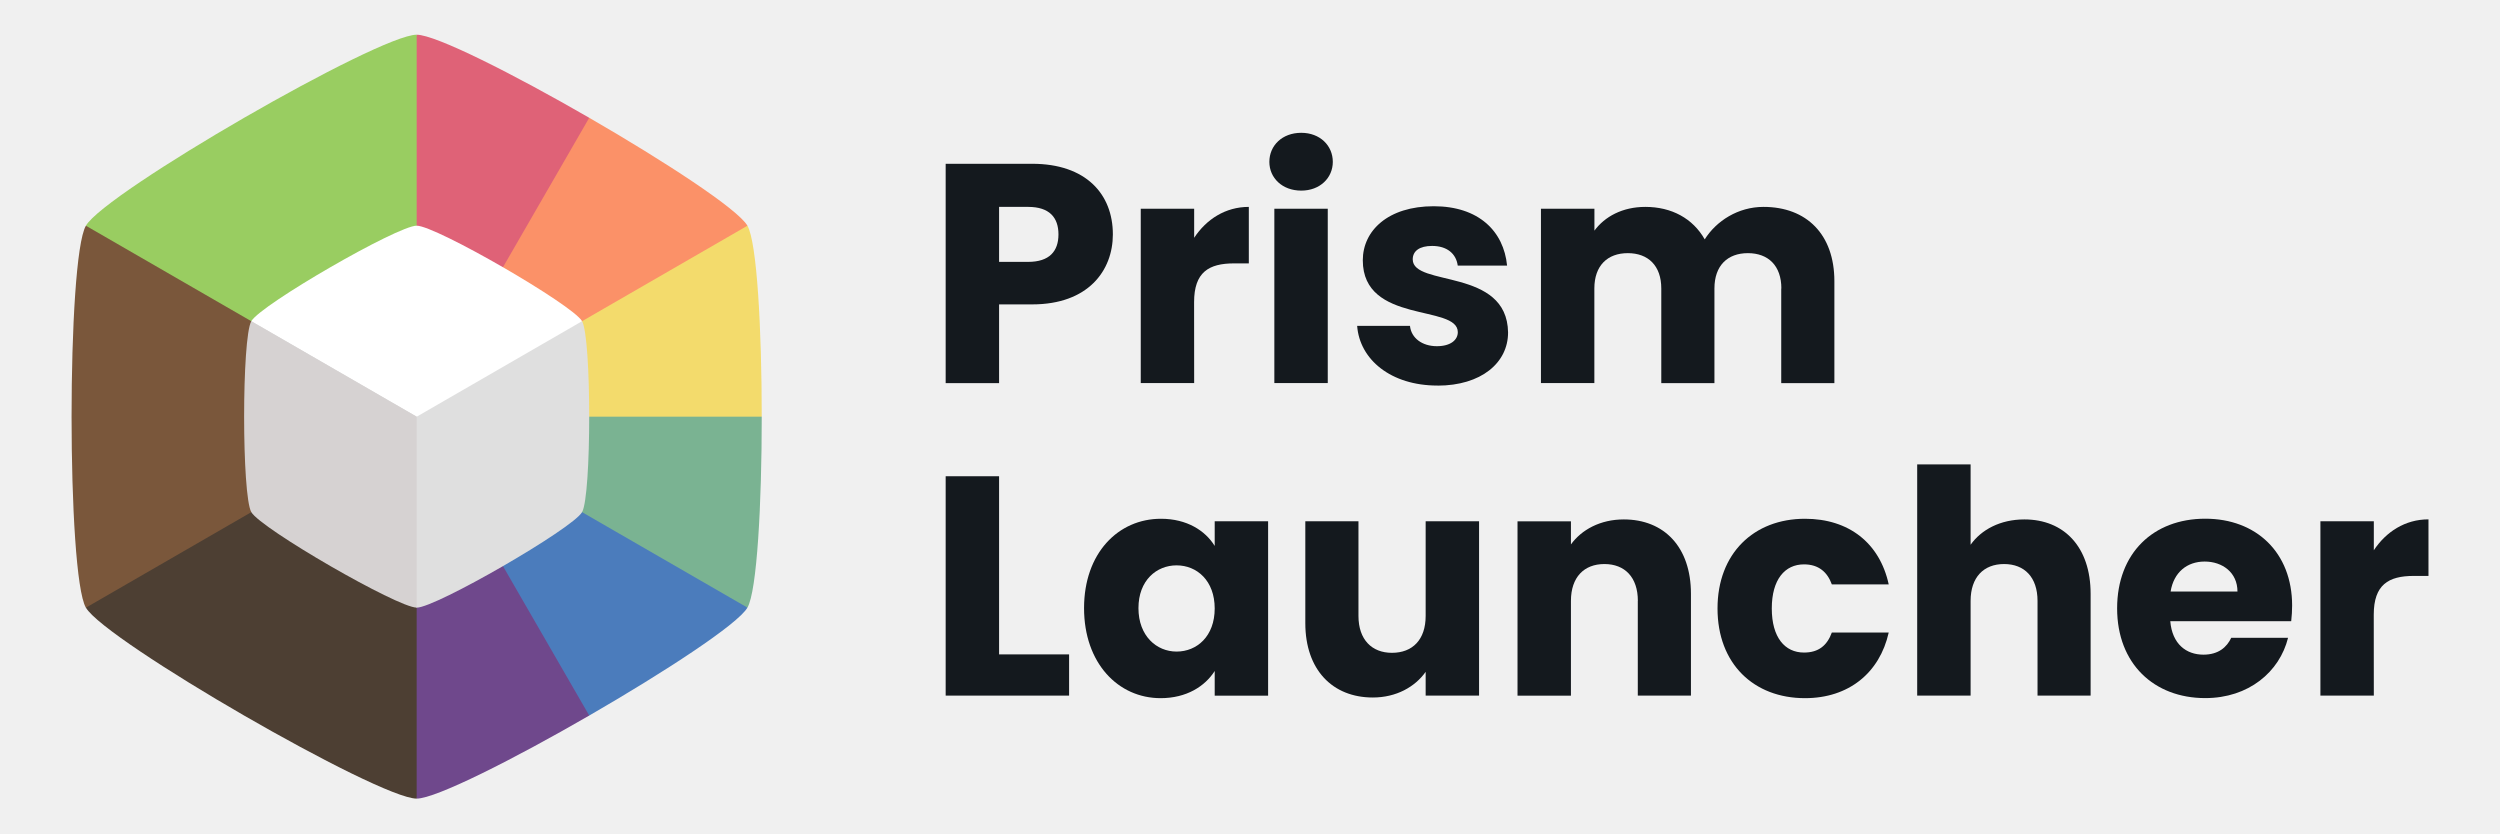
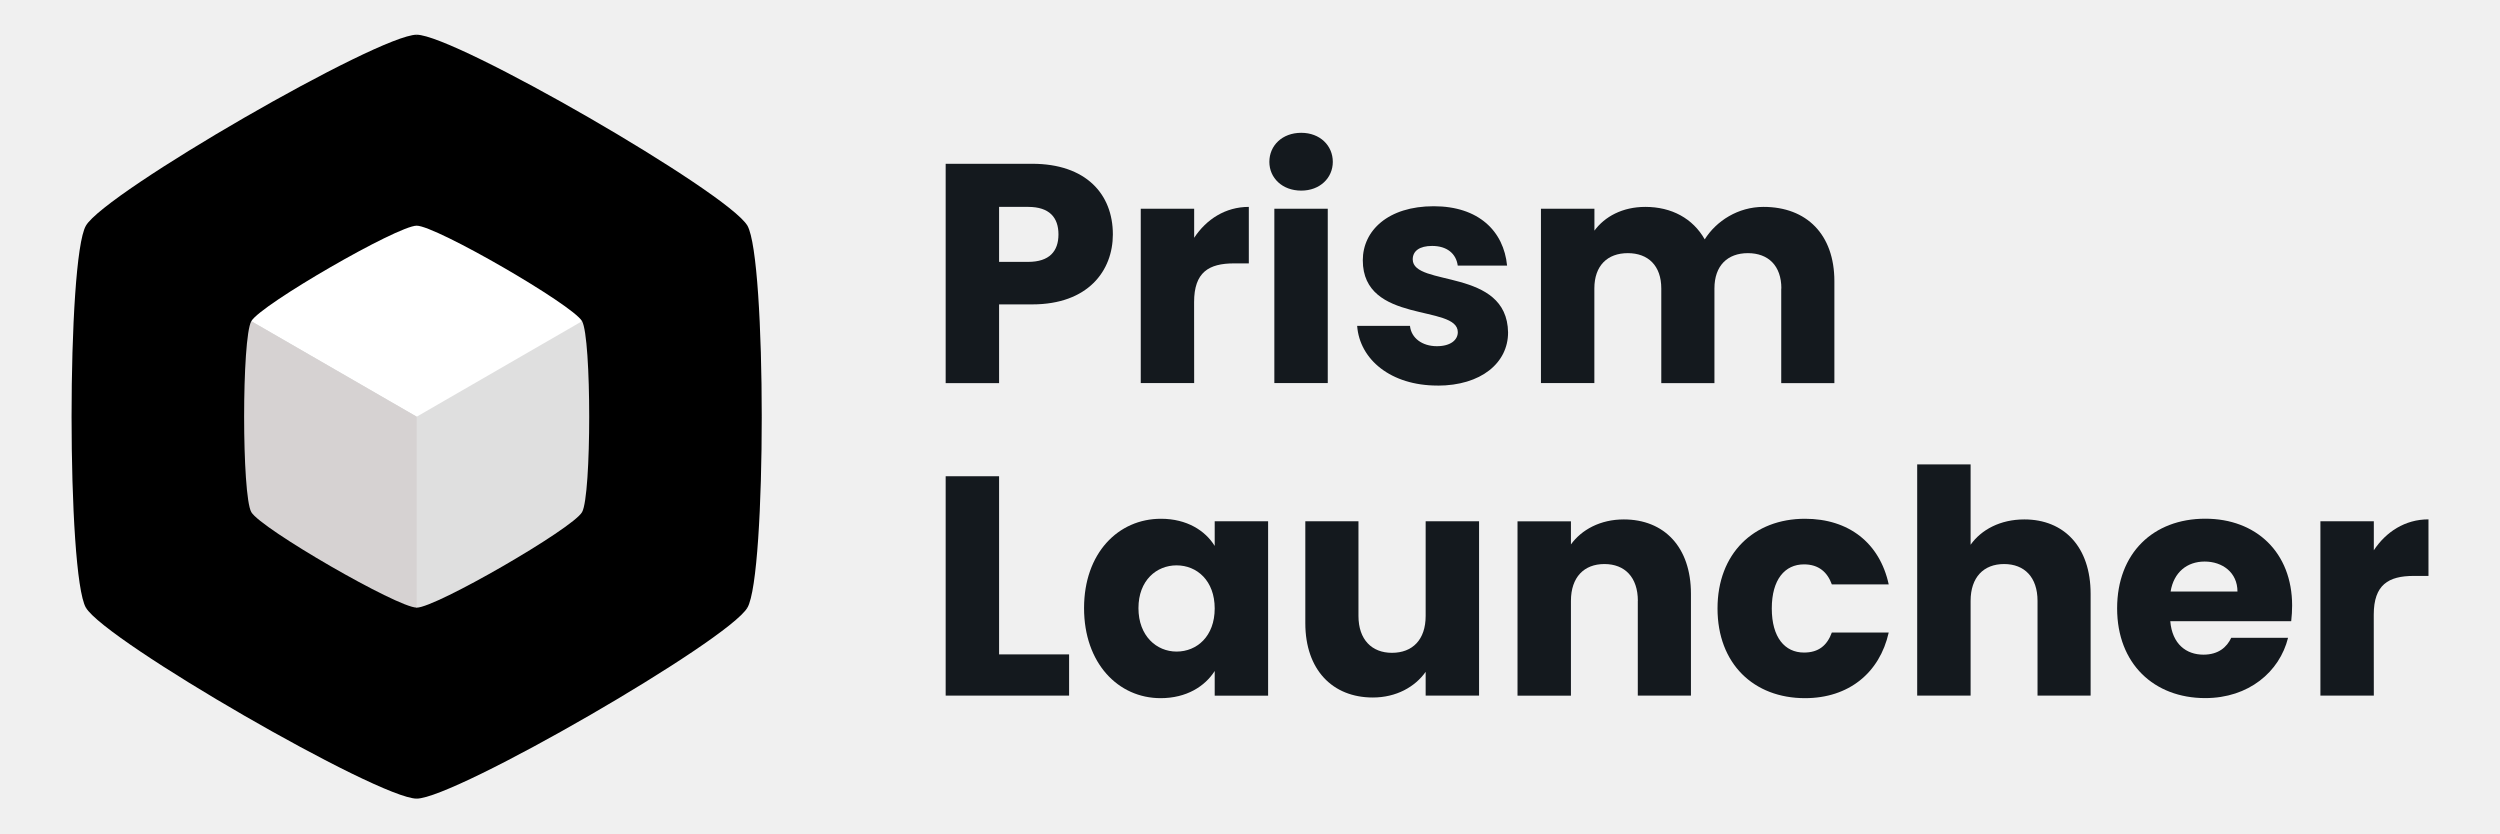
<svg xmlns="http://www.w3.org/2000/svg" width="144" height="48" viewBox="0 0 38.1 12.7" version="1.1" id="svg3606">
  <defs id="defs3603" />
  <g id="layer1">
    <g id="g531" transform="matrix(0.1353646,0,0,0.1353646,15.30158,0.5291666)" />
    <g id="g397">
-       <path style="fill:#99cd61;fill-opacity:1;stroke-width:0.265" d="M 6.35,6.35 Z" id="path7899" />
-       <path id="path3228" style="fill:#df6277;fill-opacity:1;stroke-width:0.265" d="M 6.35,0.529 3.829,4.895 6.35,6.35 8.87,4.895 8.98,1.795 C 7.829,1.131 6.641,0.529 6.35,0.529 Z" />
-       <path id="path2659" style="fill:#fb9168;fill-opacity:1;stroke-width:0.265" d="M 8.98,1.795 6.35,6.35 8.87,7.805 11.391,3.44 C 11.246,3.188 10.131,2.46 8.98,1.795 Z" />
-       <path id="path2708" style="fill:#f3db6c;fill-opacity:1;stroke-width:0.265" d="M 11.391,3.44 6.35,6.35 8.87,7.805 11.609,6.35 c 0,-1.329 -0.073,-2.658 -0.218,-2.91 z" />
-       <path id="path1737" style="fill:#7ab392;fill-opacity:1;stroke-width:0.265" d="m 6.35,6.35 v 2.91 h 5.041 C 11.537,9.008 11.609,7.679 11.609,6.35 Z" />
-       <path id="path2937" style="fill:#4b7cbc;fill-opacity:1;stroke-width:0.265" d="M 6.35,6.35 V 9.26 L 8.98,10.905 C 10.131,10.24 11.246,9.512 11.391,9.26 Z" />
-       <path id="path3117" style="fill:#6f488c;fill-opacity:1;stroke-width:0.265" d="M 6.35,6.35 3.829,7.805 6.35,12.171 c 0.291,0 1.479,-0.601 2.63,-1.266 z" />
-       <path id="path2010" style="fill:#4d3f33;fill-opacity:1;stroke-width:0.265" d="M 3.829,4.895 1.309,9.26 C 1.6,9.765 5.768,12.171 6.35,12.171 V 6.35 Z" />
-       <path id="path1744" style="fill:#7a573b;fill-opacity:1;stroke-width:0.265" d="m 1.309,3.44 c -0.291,0.504 -0.291,5.317 0,5.821 L 6.35,6.35 V 3.44 Z" />
-       <path id="path1739" style="fill:#99cd61;fill-opacity:1;stroke-width:0.265" d="M 6.35,0.529 C 5.768,0.529 1.6,2.935 1.309,3.44 L 6.35,6.35 Z" />
+       <path style="fill:#000000;fill-opacity:1;stroke-width:0.265" d="M 6.35,6.35 Z" id="path7899" />
+       <path id="path3228" style="fill:#000000;fill-opacity:1;stroke-width:0.265" d="M 6.35,0.529 3.829,4.895 6.35,6.35 8.87,4.895 8.98,1.795 C 7.829,1.131 6.641,0.529 6.35,0.529 Z" />
+       <path id="path2659" style="fill:#000000;fill-opacity:1;stroke-width:0.265" d="M 8.98,1.795 6.35,6.35 8.87,7.805 11.391,3.44 C 11.246,3.188 10.131,2.46 8.98,1.795 Z" />
+       <path id="path2708" style="fill:#000000;fill-opacity:1;stroke-width:0.265" d="M 11.391,3.44 6.35,6.35 8.87,7.805 11.609,6.35 c 0,-1.329 -0.073,-2.658 -0.218,-2.91 z" />
+       <path id="path1737" style="fill:#000000;fill-opacity:1;stroke-width:0.265" d="m 6.35,6.35 v 2.91 h 5.041 C 11.537,9.008 11.609,7.679 11.609,6.35 Z" />
+       <path id="path2937" style="fill:#000000;fill-opacity:1;stroke-width:0.265" d="M 6.35,6.35 V 9.26 L 8.98,10.905 C 10.131,10.24 11.246,9.512 11.391,9.26 Z" />
+       <path id="path3117" style="fill:#000000;fill-opacity:1;stroke-width:0.265" d="M 6.35,6.35 3.829,7.805 6.35,12.171 c 0.291,0 1.479,-0.601 2.63,-1.266 z" />
+       <path id="path2010" style="fill:#000000;fill-opacity:1;stroke-width:0.265" d="M 3.829,4.895 1.309,9.26 C 1.6,9.765 5.768,12.171 6.35,12.171 V 6.35 Z" />
+       <path id="path1744" style="fill:#000000;fill-opacity:1;stroke-width:0.265" d="m 1.309,3.44 c -0.291,0.504 -0.291,5.317 0,5.821 L 6.35,6.35 V 3.44 Z" />
+       <path id="path1739" style="fill:#000000;fill-opacity:1;stroke-width:0.265" d="M 6.35,0.529 C 5.768,0.529 1.6,2.935 1.309,3.44 L 6.35,6.35 Z" />
      <g id="g379">
        <g id="g1657" transform="matrix(0.8799999,0,0,0.8799999,-10.90649,-1.242093)">
          <g id="g7651" transform="translate(13.25996,2.277589)">
            <path id="path6659" style="fill:#ffffff;stroke-width:0.265" d="m 6.35,2.939 c -0.341,0 -2.783,1.41 -2.953,1.705 L 6.35,9.76 9.304,4.645 C 9.133,4.349 6.691,2.939 6.35,2.939 Z" transform="matrix(0.9697482,0,0,0.9697482,0.1920988,0.1920979)" />
          </g>
          <path id="path461" style="fill:#dfdfdf;fill-opacity:1;stroke-width:0.265" d="m 16.746,6.974 2.864,4.961 c 0.331,0 2.699,-1.367 2.864,-1.654 0.165,-0.286 0.165,-3.021 0,-3.307 l -2.864,1.654 z" />
        </g>
        <path id="path5065" style="fill:#d6d2d2;fill-opacity:1;stroke-width:0.265" d="m 3.83,4.895 c -0.146,0.252 -0.146,2.658 0,2.91 0.146,0.252 2.229,1.455 2.52,1.455 V 6.35 Z" />
      </g>
    </g>
    <g aria-label="Prism Launcher" id="text637" style="font-weight:bold;font-size:4.763px;line-height:1;font-family:poppins;-inkscape-font-specification:'poppins Bold';stroke-width:0.265">
      <path d="M 15.669,3.991 H 15.226 V 3.153 h 0.443 c 0.324,0 0.462,0.162 0.462,0.419 0,0.257 -0.138,0.419 -0.462,0.419 z m 1.291,-0.419 c 0,-0.614 -0.41,-1.076 -1.229,-1.076 h -1.319 v 3.343 h 0.814 V 4.639 h 0.505 c 0.852,0 1.229,-0.514 1.229,-1.067 z" style="fill:#14191e" id="path419" />
      <path d="m 18.198,4.605 c 0,-0.457 0.224,-0.591 0.61,-0.591 h 0.224 V 3.153 c -0.357,0 -0.648,0.19 -0.833,0.471 V 3.181 h -0.814 v 2.657 h 0.814 z" style="fill:#14191e" id="path421" />
      <path d="m 19.421,3.181 v 2.657 h 0.814 V 3.181 Z m 0.41,-0.276 c 0.286,0 0.481,-0.195 0.481,-0.438 0,-0.248 -0.195,-0.443 -0.481,-0.443 -0.291,0 -0.486,0.195 -0.486,0.443 0,0.243 0.195,0.438 0.486,0.438 z" style="fill:#14191e" id="path423" />
      <path d="m 21.907,5.877 c 0.667,0 1.076,-0.348 1.076,-0.81 -0.014,-0.991 -1.453,-0.691 -1.453,-1.114 0,-0.129 0.105,-0.205 0.295,-0.205 0.229,0 0.367,0.119 0.391,0.3 h 0.752 C 22.917,3.524 22.536,3.143 21.85,3.143 c -0.695,0 -1.081,0.371 -1.081,0.824 0,0.976 1.448,0.667 1.448,1.095 0,0.119 -0.11,0.214 -0.319,0.214 -0.224,0 -0.391,-0.124 -0.41,-0.31 h -0.805 c 0.038,0.514 0.514,0.91 1.224,0.91 z" style="fill:#14191e" id="path425" />
      <path d="m 27.146,4.396 v 1.443 h 0.81 V 4.286 c 0,-0.714 -0.424,-1.133 -1.081,-1.133 -0.386,0 -0.719,0.214 -0.895,0.495 -0.181,-0.319 -0.505,-0.495 -0.905,-0.495 -0.348,0 -0.619,0.148 -0.776,0.362 V 3.181 H 23.484 v 2.657 h 0.814 V 4.396 c 0,-0.348 0.2,-0.538 0.51,-0.538 0.31,0 0.51,0.191 0.51,0.538 v 1.443 h 0.81 V 4.396 c 0,-0.348 0.2,-0.538 0.51,-0.538 0.31,0 0.51,0.191 0.51,0.538 z" style="fill:#14191e" id="path427" />
      <path d="m 15.226,7.258 h -0.814 v 3.343 h 1.881 V 9.973 h -1.067 z" style="fill:#14191e" id="path429" />
      <path d="m 16.521,9.268 c 0,0.838 0.519,1.372 1.167,1.372 0.395,0 0.676,-0.181 0.824,-0.414 v 0.376 h 0.814 V 7.944 h -0.814 v 0.376 c -0.143,-0.233 -0.424,-0.414 -0.819,-0.414 -0.652,0 -1.172,0.524 -1.172,1.362 z m 1.991,0.005 c 0,0.424 -0.271,0.657 -0.581,0.657 -0.305,0 -0.581,-0.238 -0.581,-0.662 0,-0.424 0.276,-0.652 0.581,-0.652 0.31,0 0.581,0.233 0.581,0.657 z" style="fill:#14191e" id="path431" />
      <path d="M 22.541,10.601 V 7.944 h -0.814 v 1.443 c 0,0.362 -0.2,0.562 -0.514,0.562 -0.305,0 -0.51,-0.2 -0.51,-0.562 V 7.944 h -0.81 v 1.553 c 0,0.71 0.414,1.133 1.029,1.133 0.357,0 0.643,-0.162 0.805,-0.391 v 0.362 z" style="fill:#14191e" id="path433" />
      <path d="m 24.96,9.158 v 1.443 h 0.81 V 9.049 c 0,-0.714 -0.41,-1.133 -1.024,-1.133 -0.357,0 -0.643,0.157 -0.805,0.381 v -0.352 h -0.814 v 2.657 h 0.814 V 9.158 c 0,-0.362 0.2,-0.562 0.51,-0.562 0.31,0 0.51,0.2 0.51,0.562 z" style="fill:#14191e" id="path435" />
      <path d="m 26.175,9.273 c 0,0.843 0.552,1.367 1.333,1.367 0.667,0 1.138,-0.386 1.276,-1 h -0.867 c -0.071,0.195 -0.2,0.305 -0.424,0.305 -0.291,0 -0.491,-0.229 -0.491,-0.672 0,-0.443 0.2,-0.672 0.491,-0.672 0.224,0 0.357,0.119 0.424,0.305 h 0.867 c -0.138,-0.633 -0.61,-1 -1.276,-1 -0.781,0 -1.333,0.529 -1.333,1.367 z" style="fill:#14191e" id="path437" />
      <path d="M 29.218,7.077 V 10.601 H 30.032 V 9.158 c 0,-0.362 0.2,-0.562 0.51,-0.562 0.31,0 0.51,0.2 0.51,0.562 V 10.601 H 31.861 V 9.049 c 0,-0.714 -0.405,-1.133 -1.01,-1.133 -0.367,0 -0.657,0.157 -0.819,0.386 V 7.077 Z" style="fill:#14191e" id="path439" />
      <path d="m 33.599,8.558 c 0.271,0 0.5,0.167 0.5,0.457 H 33.08 c 0.048,-0.295 0.252,-0.457 0.519,-0.457 z m 1.272,1.162 h -0.867 c -0.067,0.143 -0.195,0.257 -0.424,0.257 -0.262,0 -0.476,-0.162 -0.505,-0.51 h 1.843 c 0.009,-0.081 0.014,-0.162 0.014,-0.238 0,-0.81 -0.548,-1.324 -1.324,-1.324 -0.791,0 -1.343,0.524 -1.343,1.367 0,0.843 0.562,1.367 1.343,1.367 0.662,0 1.133,-0.4 1.262,-0.919 z" style="fill:#14191e" id="path441" />
      <path d="m 36.176,9.368 c 0,-0.457 0.224,-0.591 0.61,-0.591 h 0.224 V 7.915 c -0.357,0 -0.648,0.191 -0.833,0.471 V 7.944 h -0.814 v 2.657 h 0.814 z" style="fill:#14191e" id="path443" />
    </g>
  </g>
</svg>
